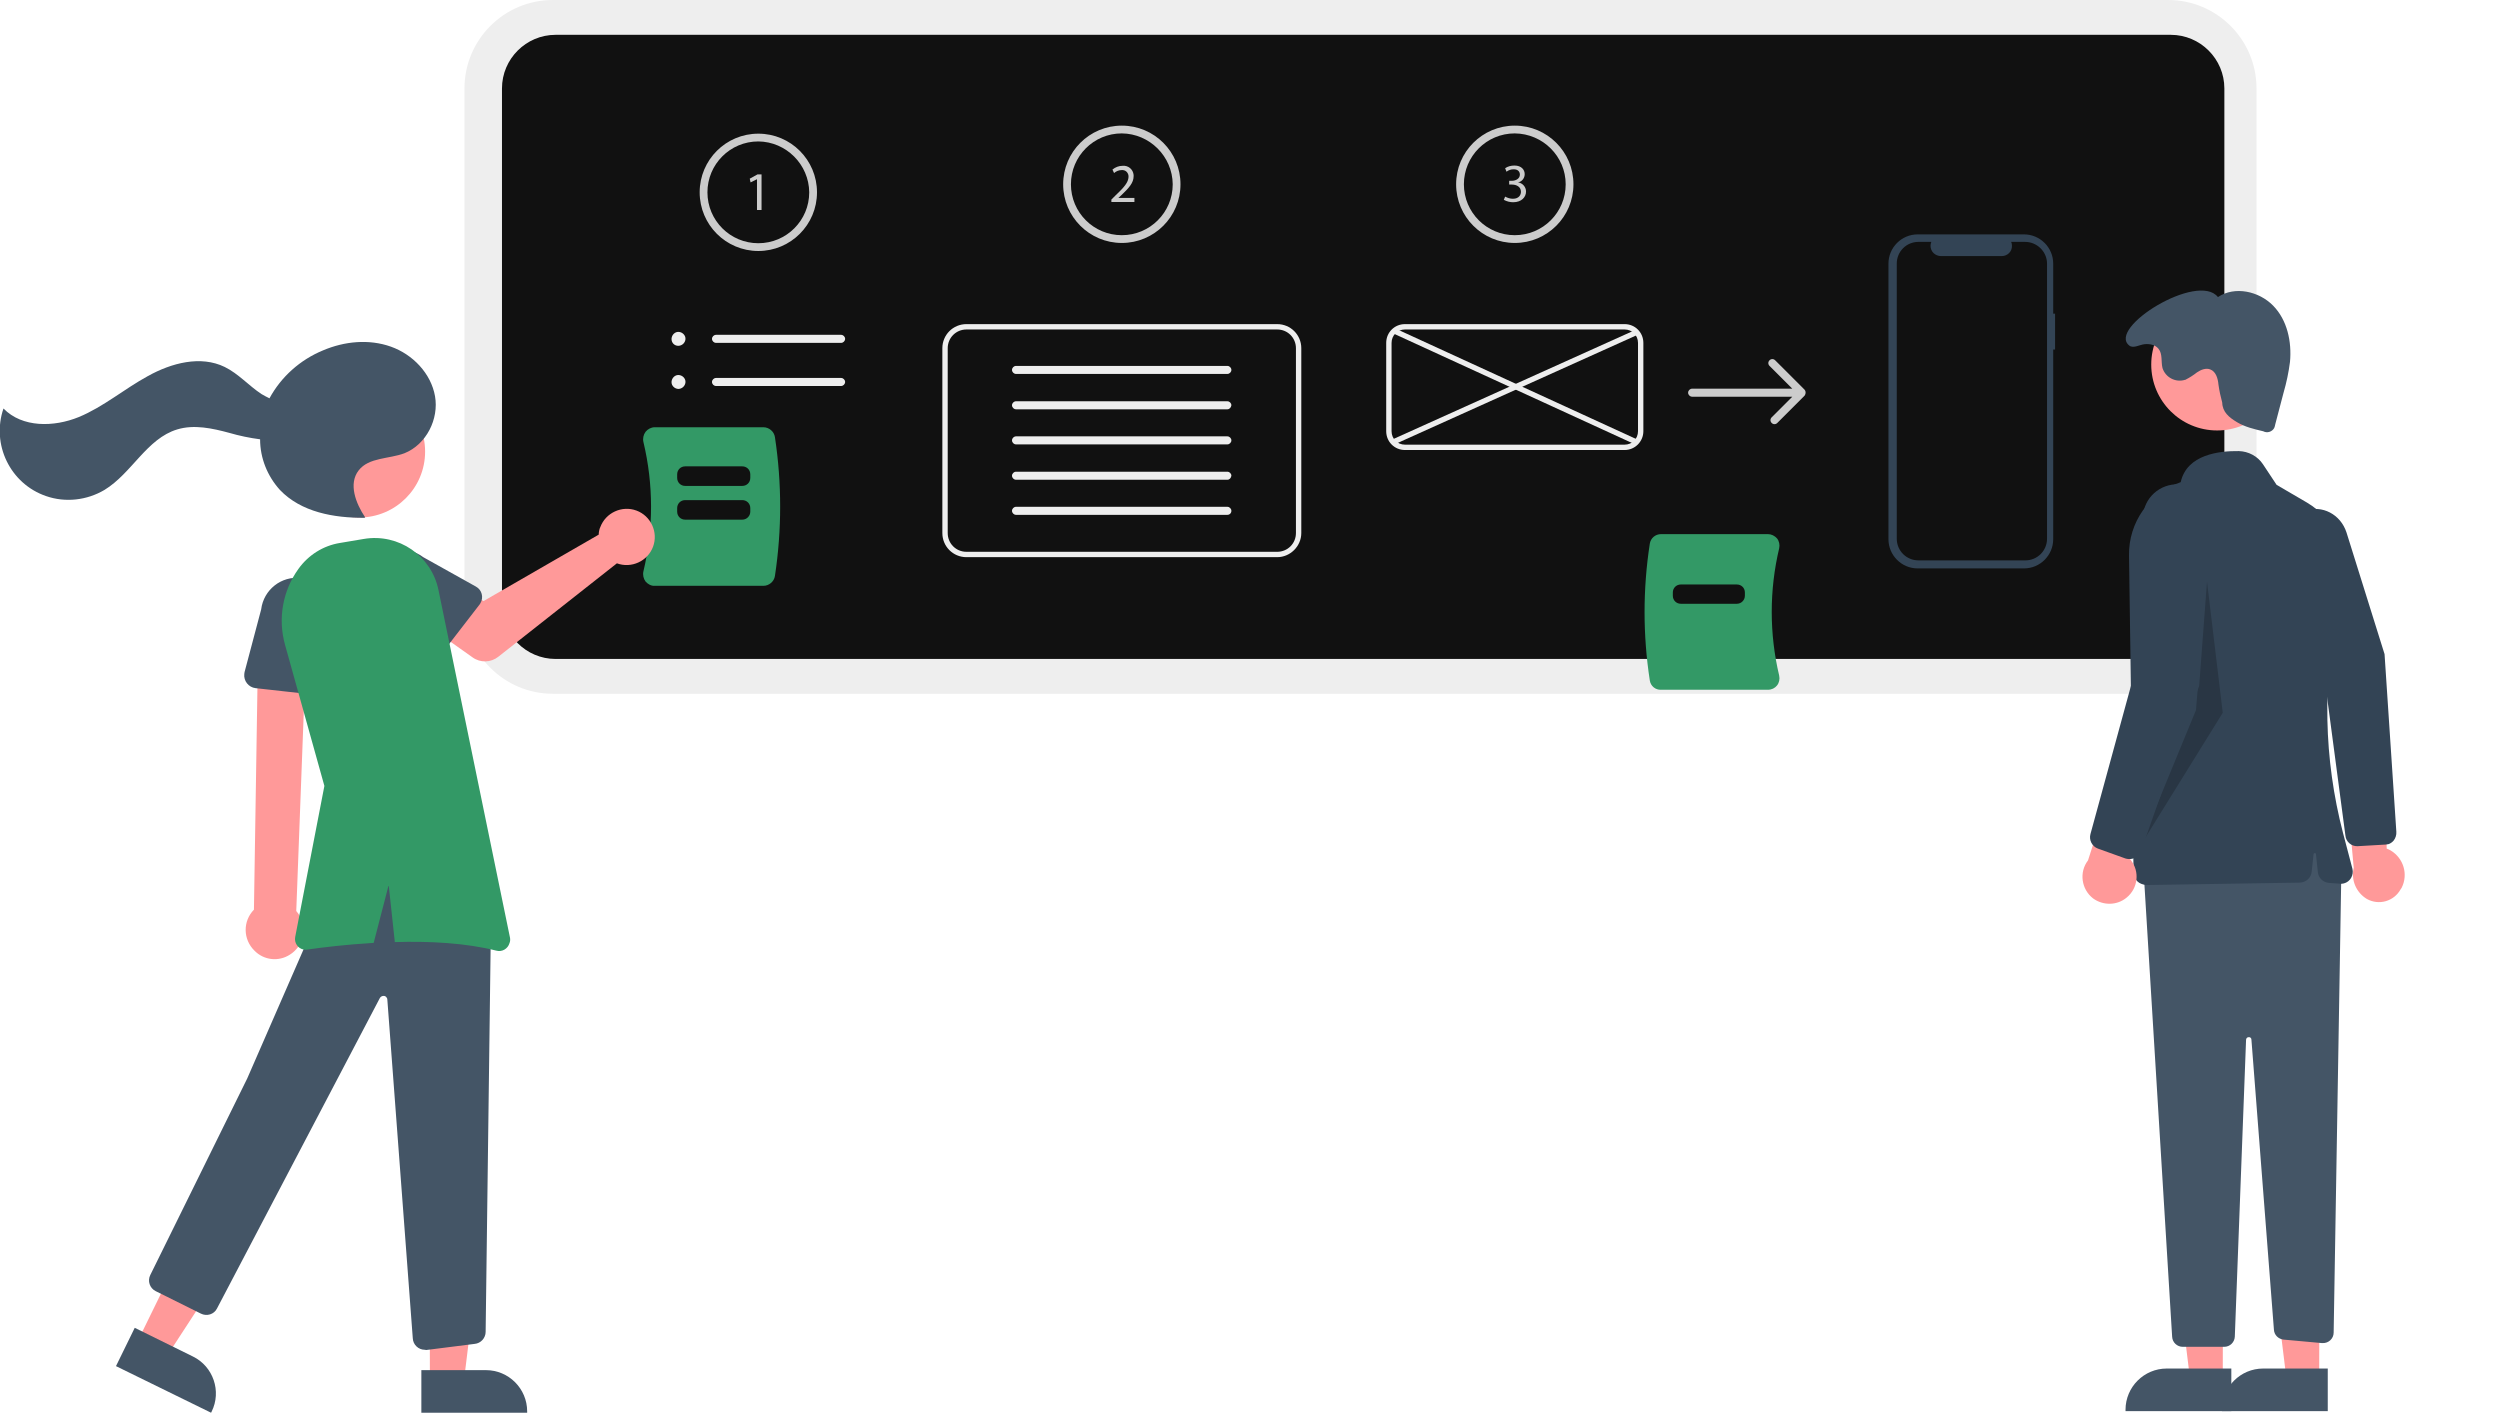
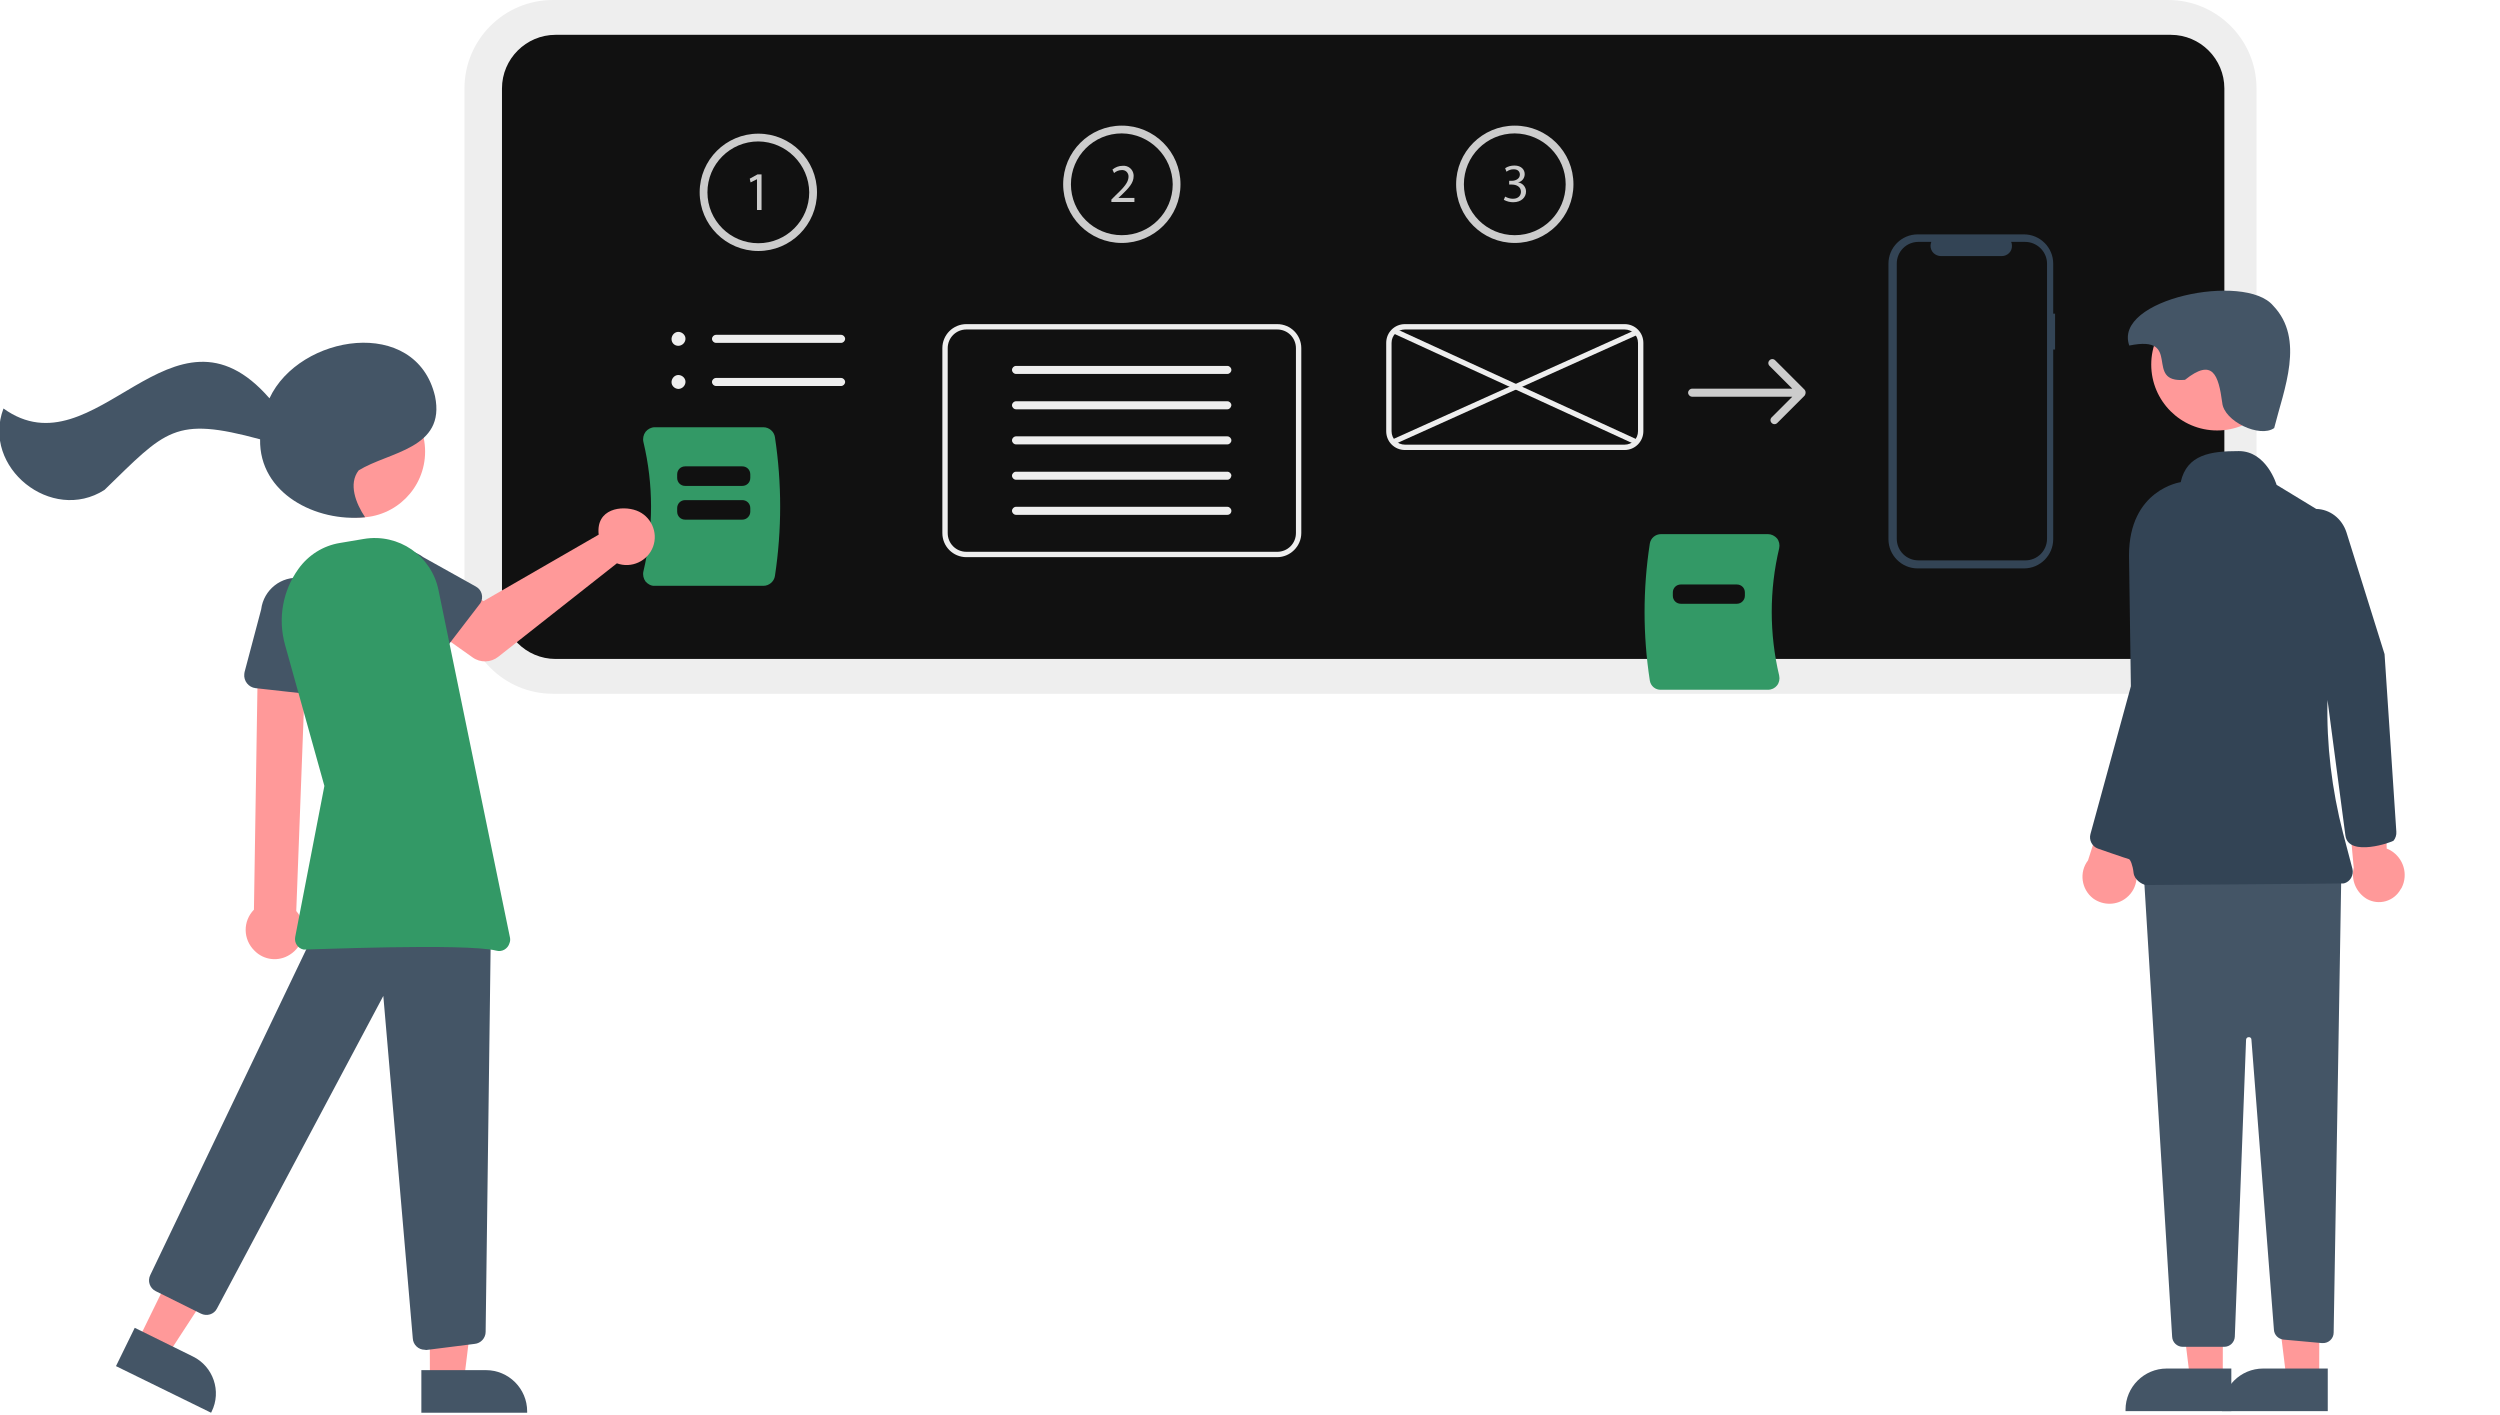
<svg xmlns="http://www.w3.org/2000/svg" viewBox="0 0 933.3 528">
-   <style>.st0{fill:#eee}.st1{fill:#111}.st2{fill:#ccc}.st3{fill:#345}.st4{fill:#396}.st5{fill:#f99}.st6{fill:#456}
+   <style>.st0{fill:#eee;}.st1{fill:#111;}.st2{fill:#CCC;}.st3{fill:#345;}.st4{fill:#396;}.st5{fill:#f99;}.st6{fill:#456;}
</style>
-   <path d="M809.4 259h-603c-18.2 0-33-14.8-33-33V33c0-18.2 14.8-33 33-33h603c18.2 0 33 14.8 33 33v193c0 18.2-14.8 33-33 33z" class="st0" />
-   <path d="M207.4 13c-11 0-20 9-20 20v193c0 11 9 20 20 20h603c11 0 20-9 20-20V33c0-11-9-20-20-20h-603z" class="st1" />
-   <path d="M283.1 93.7c-12.1 0-21.9-9.8-21.9-21.9 0-12.1 9.8-21.9 21.9-21.9 12.1 0 21.9 9.8 21.9 21.9 0 12.1-9.8 21.9-21.9 21.9zm0-40.9c-10.5 0-19 8.5-19 19s8.5 19 19 19 19-8.5 19-19c-.1-10.4-8.6-18.9-19-19z" class="st2" />
-   <path d="m282.6 66.9-2.4 1.2-.3-1.4 2.9-1.6h1.5v13.3h-1.7V66.9z" class="st2" />
-   <path d="M253.2 129.1c1.4 0 2.6-1.1 2.7-2.5s-1.1-2.6-2.5-2.7-2.6 1.1-2.7 2.5v.2c0 1.4 1.1 2.5 2.5 2.5zM253.2 145.2c1.4 0 2.6-1.1 2.7-2.5s-1.1-2.6-2.5-2.7-2.6 1.1-2.7 2.5v.2c0 1.3 1.1 2.4 2.5 2.5zM314 128h-46.7c-.8 0-1.5-.7-1.5-1.5s.7-1.5 1.5-1.5H314c.8 0 1.5.7 1.5 1.5s-.7 1.5-1.5 1.5zM314 144.1h-46.7c-.8 0-1.5-.7-1.5-1.5s.7-1.5 1.5-1.5H314c.8 0 1.5.7 1.5 1.5s-.7 1.5-1.5 1.5z" class="st0" />
-   <path d="M418.8 90.7c-12.1 0-21.9-9.8-21.9-21.9 0-12.1 9.8-21.9 21.9-21.9s21.9 9.8 21.9 21.9-9.8 21.9-21.9 21.9zm0-40.9c-10.5 0-19 8.5-19 19s8.5 19 19 19 19-8.5 19-19c-.1-10.4-8.6-18.9-19-19z" class="st2" />
-   <path d="M414.9 75.6v-1.1l1.4-1.4c3.4-3.2 4.9-5 5-7 .1-1.3-.8-2.5-2.1-2.6h-.5c-1 0-2 .4-2.8 1.1l-.6-1.3c1.1-.9 2.4-1.4 3.8-1.4 2.1-.2 3.9 1.3 4.1 3.4v.5c0 2.5-1.8 4.4-4.6 7.1l-1.1 1h6v1.5h-8.6z" class="st2" />
-   <path d="M476.8 208h-116c-5 0-9-4-9-9v-69c0-5 4-9 9-9h116c5 0 9 4 9 9v69c0 4.9-4.1 9-9 9z" class="st1" />
-   <path d="M458.2 139.6h-78.9c-.8 0-1.5-.7-1.5-1.5s.7-1.5 1.5-1.5h78.9c.8 0 1.5.7 1.5 1.5s-.7 1.5-1.5 1.5zM458.2 152.8h-78.9c-.8 0-1.5-.7-1.5-1.5s.7-1.5 1.5-1.5h78.9c.8 0 1.5.7 1.5 1.5-.1.8-.7 1.5-1.5 1.5zM458.2 165.9h-78.9c-.8 0-1.5-.7-1.5-1.5s.7-1.5 1.5-1.5h78.9c.8 0 1.5.7 1.5 1.5s-.7 1.5-1.5 1.5zM458.2 179.1h-78.9c-.8 0-1.5-.7-1.5-1.5s.7-1.5 1.5-1.5h78.9c.8 0 1.5.7 1.5 1.5-.1.8-.7 1.5-1.5 1.5zM458.2 192.2h-78.9c-.8 0-1.5-.7-1.5-1.5s.7-1.5 1.5-1.5h78.9c.8 0 1.5.7 1.5 1.5 0 .9-.7 1.5-1.5 1.5z" class="st0" />
-   <path d="M476.8 208h-116c-5 0-9-4-9-9v-69c0-5 4-9 9-9h116c5 0 9 4 9 9v69c0 4.9-4.1 9-9 9zm-116-85c-3.9 0-7 3.1-7 7v69c0 3.9 3.1 7 7 7h116c3.9 0 7-3.1 7-7v-69c0-3.9-3.1-7-7-7h-116z" class="st0" />
-   <path d="M565.5 90.7c-12.1 0-21.9-9.8-21.9-21.9 0-12.1 9.8-21.9 21.9-21.9s21.9 9.8 21.9 21.9c0 12.1-9.8 21.9-21.9 21.9zm0-40.9c-10.5 0-19 8.5-19 19s8.5 19 19 19 19-8.5 19-19c0-10.4-8.5-18.9-19-19z" class="st2" />
-   <path d="M561.9 73.4c.9.5 1.9.8 2.9.8 2.3 0 3-1.5 3-2.6 0-1.9-1.7-2.7-3.4-2.7h-1v-1.4h1c1.3 0 3-.7 3-2.3 0-1.1-.7-2-2.3-2-1 0-1.9.3-2.7.9l-.5-1.3c1-.7 2.2-1 3.5-1 2.6 0 3.8 1.6 3.8 3.2 0 1.5-1 2.8-2.5 3.1 1.7.2 3 1.7 3 3.4 0 2.1-1.7 4-4.8 4-1.2 0-2.4-.3-3.5-.9l.5-1.2z" class="st2" />
-   <path d="M606.5 168h-82c-3.9 0-7-3.1-7-7v-33c0-3.9 3.1-7 7-7h82c3.9 0 7 3.1 7 7v33c0 3.8-3.1 7-7 7zm-82-45c-2.8 0-5 2.2-5 5v33c0 2.8 2.2 5 5 5h82c2.8 0 5-2.2 5-5v-33c0-2.8-2.2-5-5-5h-82z" class="st0" />
-   <path d="m519.691 164.105 90.988-41.008.822 1.823-90.988 41.008z" class="st0" />
-   <path d="m520.021 124.432.834-1.818 90.436 41.492-.834 1.818z" class="st0" />
-   <path d="M673.9 145.8c-.1-.1-.1-.2-.2-.3l-11-11c-.6-.6-1.5-.6-2.1 0-.6.6-.6 1.5 0 2.1l8.5 8.5h-37.4c-.8 0-1.5.7-1.5 1.5s.7 1.5 1.5 1.5h37.4l-7.7 7.7c-.6.6-.6 1.5 0 2.1.6.6 1.5.6 2.1 0l10.2-10.2c.4-.6.5-1.3.2-1.9z" class="st2" />
-   <path d="M767.2 117.1h-.7V98.4c0-6-4.9-10.9-10.9-10.9h-39.7c-6 0-10.9 4.9-10.9 10.9v102.9c0 6 4.9 10.9 10.9 10.9h39.7c6 0 10.9-4.9 10.9-10.9v-70.8h.7v-13.4z" class="st3" />
-   <path d="M764.2 98.4v102.7c0 4.5-3.6 8.1-8.1 8.1h-39.9c-4.5 0-8.1-3.6-8.1-8.1V98.4c0-4.5 3.6-8.1 8.1-8.1h4.8c-.8 2 .1 4.2 2.1 5 .5.2 1 .3 1.4.3h22.8c2.1 0 3.9-1.7 3.8-3.9 0-.5-.1-1-.3-1.4h5.2c4.5 0 8.2 3.7 8.2 8.1z" class="st1" />
-   <path d="M241 217.1c-.8-1.1-1.1-2.5-.8-3.8 3.8-15.9 3.8-32.4 0-48.3-.3-1.3 0-2.7.8-3.8.8-1 2.1-1.7 3.4-1.7H285c2.1 0 4 1.6 4.3 3.7 2.6 17.2 2.6 34.6 0 51.8-.3 2.1-2.2 3.7-4.3 3.7h-40.5c-1.4.1-2.6-.6-3.5-1.6z" class="st4" />
-   <path d="M277.1 181.4h-21.3c-1.7 0-3-1.3-3-3v-1.3c0-1.7 1.3-3 3-3h21.3c1.7 0 3 1.3 3 3v1.3c0 1.7-1.3 3-3 3zM277.1 194h-21.3c-1.7 0-3-1.3-3-3v-1.3c0-1.7 1.3-3 3-3h21.3c1.7 0 3 1.3 3 3v1.3c0 1.6-1.3 3-3 3z" class="st1" />
-   <path d="M615.9 254c-2.6-16.9-2.6-34.1 0-51 .3-2.1 2.1-3.6 4.2-3.6H660c1.3 0 2.5.6 3.4 1.6.8 1 1.1 2.4.8 3.7-3.7 15.6-3.7 31.9 0 47.5.3 1.3 0 2.7-.8 3.7s-2 1.6-3.4 1.6h-39.9c-2.1.1-3.9-1.4-4.2-3.5z" class="st4" />
-   <path d="M648.4 225.4h-20.9c-1.7 0-3-1.3-3-3v-1.2c0-1.7 1.3-3 3-3h20.9c1.7 0 3 1.3 3 3v1.2c0 1.6-1.3 3-3 3z" class="st1" />
-   <path d="M896.6 331.4c2.5-5 .7-11-4.1-13.9-.5-.3-1-.5-1.5-.7l-.8-36.3-14.5 10.7 3 32.8c-1.1 4.5.9 9.2 4.9 11.6 4.5 2.5 10.1.9 12.6-3.6.1-.1.3-.4.4-.6z" class="st5" />
-   <path d="m890.5 315.3-10.4.6c-2.3.1-4.3-1.7-4.5-3.9l-8.6-64.9-14-39.6c-1.2-3.3-1-6.9.4-10.1 1.3-3.1 3.9-5.6 7.1-6.7 6.4-2.3 13.3 1.3 15.5 8.1l14.2 45.4 4.4 66.3c.1 1.2-.3 2.4-1 3.3-.5.6-1.1 1-1.8 1.3-.6.1-1 .2-1.3.2z" class="st3" />
-   <path d="M829.8 514.9h-12.2l-5.8-47.3h18.1z" class="st5" />
-   <path d="M833 526.8h-39.5v-.5c0-8.5 6.9-15.4 15.4-15.4H833v15.9z" class="st6" />
-   <path d="M865.8 514.9h-12.2l-5.8-47.3h18.1z" class="st5" />
-   <path d="M869 526.8h-39.5v-.5c0-8.5 6.9-15.4 15.4-15.4H869v15.9zM874.1 323.8l-2.9 173.7c0 2.2-1.9 4-4.1 3.9h-.3l-14.3-1.3c-1.9-.2-3.5-1.7-3.6-3.7l-8.4-108.3c0-.6-.5-1-1.1-.9-.5 0-.9.5-.9 1L834.3 499c-.1 2.1-1.8 3.8-4 3.8h-15.4c-2.1 0-3.9-1.6-4-3.8l-10.8-176.2 64-16 10 17z" class="st6" />
-   <circle cx="827.7" cy="136.1" r="24.6" class="st5" />
-   <path d="M797.9 329c-.9-.8-1.4-2-1.4-3.2l-1.7-118.4c-.2-12.4 7.6-23.4 19.3-27.4 2.3-10.4 14.5-11.7 21.7-11.6 3.6.1 7 1.9 9 4.9l5.1 7.7 11.3 6.6c10.7 6.3 16.2 18.7 13.5 30.8l-1.7 7.9c-6.1 28-5.5 57 1.7 84.7l3.5 13.3c.6 2.4-.8 4.9-3.2 5.5-.5.1-1 .2-1.5.1l-4.1-.3c-2.2-.2-3.9-1.9-4.1-4l-.7-6.7c0-.3-.3-.5-.5-.4-.2 0-.4.2-.4.4l-.7 6.5c-.2 2.3-2.1 4-4.4 4.1l-57.4.9h-.1c-1.3-.2-2.4-.6-3.2-1.4z" class="st3" />
-   <path d="M829.6 150.3c.1 3.5 2.5 5.5 5.5 7.3s6.4 2.6 9.8 3.4c1.5.8 3.3.2 4.1-1.2.2-.4.3-.9.4-1.4l3.1-11.8c1.1-3.8 1.9-7.6 2.4-11.5.7-7.5-1-15.6-6.3-21s-14.3-7.4-20.6-3.2c-7.5-9.5-41.5 11.5-33.1 18.1 1.5 1.2 3.8-.3 5.7-.5s4 .2 5.2 1.7c1.6 1.9.9 4.8 1.5 7.2 1.1 3.5 4.9 5.5 8.4 4.4h.1c1.6-.8 3-1.7 4.4-2.8 1.5-1 3.3-1.7 4.9-1.1 2.2.8 2.9 3.5 3.1 5.7.3 2.2.8 4.5 1.4 6.7z" class="st6" />
-   <path d="m823.8 216.1-4 49-21 51 31-50z" style="opacity:.2;enable-background:new" />
-   <path d="M793.9 335.1c4.3-3.5 5-9.8 1.5-14.1-.4-.5-.8-.9-1.2-1.3l13.4-33.1-18.2 3.7-9.9 30.9c-3.4 4.4-2.5 10.8 1.9 14.2 3.7 2.7 8.9 2.7 12.5-.3z" class="st5" />
-   <path d="m793.5 320.5-10.3-3.7c-2.2-.8-3.4-3.2-2.8-5.4l17-62.2L800 193c.3-7.1 6.3-12.5 13.4-12.2 7.1.3 12.5 6.3 12.2 13.4v.4L821 256l-21.7 61.7c-.7 1.9-2.5 3.1-4.6 3-.4 0-.8-.1-1.2-.2z" class="st3" />
-   <path d="m51.4 500.7 11 5.4 26-39.9-16.2-8z" class="st5" />
-   <path d="M50.3 495.7 72 506.4c7.6 3.7 10.8 13 7 20.6l-.2.4L43.3 510l7-14.3z" class="st6" />
-   <path d="M160.5 519.5h12.2l5.8-47.3h-18.1z" class="st5" />
-   <path d="M157.3 511.5h24.1c8.5 0 15.4 6.9 15.4 15.4v.5h-39.5v-15.9z" class="st6" />
-   <circle cx="134.1" cy="168.6" r="24.6" class="st5" />
-   <path d="M158.6 503.9c-2.4 0-4.4-1.9-4.5-4.3l-9.5-126.4c0-.8-.7-1.5-1.5-1.4-.5 0-1 .3-1.3.8L81 488.5c-1.1 2.2-3.8 3-6 1.9L58.1 482c-2.2-1.1-3.1-3.8-2-6l36.2-73.4 24-55c9.3-18.2 19.1-27.7 30.1-28.8 11.3-1.1 23.3 6.6 36.8 23.7l.1.1v.2l-2 154.4c0 2.3-1.8 4.3-4.1 4.5L159 504c-.1-.1-.3-.1-.4-.1z" class="st6" />
-   <path d="M108.2 356.4c5-3.1 6.6-9.7 3.5-14.8-.3-.5-.7-1-1.1-1.5l3.7-97.9-18 2.2-1.5 95.2c-4.2 4.3-4.1 11.1.2 15.3 3.5 3.6 9 4.2 13.2 1.5z" class="st5" />
-   <path d="m119.6 259.6-24.2-2.7c-2.6-.3-4.5-2.7-4.2-5.3 0-.2.1-.5.1-.7l6.2-23.4c.9-7.3 7.5-12.6 14.9-11.7 7.3.9 12.5 7.5 11.7 14.8l.8 24.2c.1 2.7-2 4.9-4.7 5-.1-.2-.4-.2-.6-.2z" class="st6" />
-   <path d="M223.7 198c-.1.5-.2 1.1-.2 1.6l-43 24.8-10.4-6-11.2 14.6 17.5 12.4c2.9 2.1 6.8 2 9.6-.2l44.3-34.9c5.4 2 11.5-.8 13.5-6.2s-.8-11.5-6.2-13.5-11.5.8-13.5 6.2c-.2.3-.3.8-.4 1.2z" class="st5" />
-   <path d="m179.1 225.6-13.9 18c-1.5 2-4.3 2.3-6.3.8-.2-.1-.3-.3-.5-.4l-15.7-16.3c-5.4-4.2-6.4-12.1-2.2-17.5s12-6.4 17.5-2.2l19.7 11c2.2 1.2 2.9 4 1.7 6.1-.1.1-.2.3-.3.5z" class="st6" />
-   <path d="m190.4 350.1-26.7-129.8c-2.6-12.8-14.9-21.3-27.9-19.1l-8.9 1.5c-6.2 1-11.8 4.5-15.5 9.7-5.9 8.2-7.7 18.6-5 28.3l14.7 52.7-10.9 56.4c-.4 2.2 1 4.3 3.2 4.7.4.1.9.1 1.3 0 5.5-.8 14.5-1.9 24.8-2.5l5.6-21.6 2.3 21.3c12.7-.4 26.5.3 37.9 3.2 2.1.6 4.3-.7 4.9-2.8.3-.7.3-1.4.2-2z" class="st4" />
-   <path d="M162.4 147.9c-1.5-8.5-8.3-15.6-16.5-18.5s-17.3-2-25.3 1.4c-8.5 3.5-15.6 9.8-20 17.9-1-.5-2-1-3-1.6-4.7-3.1-8.6-7.6-13.7-10.1-9-4.4-19.9-1.5-28.7 3.4-8.8 4.8-16.6 11.5-25.8 15.3-9.3 3.8-21.1 4-28.1-3.2-4.6 13.4 2.5 28.1 15.9 32.7 7.2 2.5 15.2 1.6 21.8-2.3 10.2-6.2 15.8-19.2 27.2-22.6 6.3-1.9 13.1-.4 19.4 1.3 3.8 1.1 7.6 1.9 11.5 2.4 0 7 2.7 13.7 7.4 18.9 7.9 8.3 20.2 10.5 31.6 10.4l.2-.2c-3.5-5.2-6.3-12.5-2.4-17.5 3.8-4.9 11.3-4.2 17.1-6.4 8.2-3.3 12.9-12.8 11.4-21.3z" class="st6" />
+   <path class="st0" d="M809.4,259h-603c-18.2,0-33-14.8-33-33V33c0-18.2,14.8-33,33-33h603c18.2,0,33,14.8,33,33v193C842.4,244.2,827.6,259,809.4,259z" />
+   <path class="st1" d="M207.4,13c-11,0-20,9-20,20v193c0,11,9,20,20,20h603c11,0,20-9,20-20V33c0-11-9-20-20-20H207.4L207.4,13z" />
+   <path class="st2" d="M283.1,93.7c-12.1,0-21.9-9.8-21.9-21.9s9.8-21.9,21.9-21.9S305,59.7,305,71.8S295.2,93.7,283.1,93.7zM283.1,52.8c-10.5,0-19,8.5-19,19s8.5,19,19,19s19-8.5,19-19C302,61.4,293.5,52.9,283.1,52.8z" />
+   <path class="st2" d="M282.6,66.9l-2.4,1.2l-0.3-1.4l2.9-1.6h1.5v13.3h-1.7V66.9z" />
+   <path class="st0" d="M253.2,129.1c1.4,0,2.6-1.1,2.7-2.5s-1.1-2.6-2.5-2.7s-2.6,1.1-2.7,2.5v0.2C250.7,128,251.8,129.1,253.2,129.1zM253.2,145.2c1.4,0,2.6-1.1,2.7-2.5s-1.1-2.6-2.5-2.7s-2.6,1.1-2.7,2.5v0.2C250.7,144,251.8,145.1,253.2,145.2zM314,128h-46.7c-0.8,0-1.5-0.7-1.5-1.5s0.7-1.5,1.5-1.5H314c0.8,0,1.5,0.7,1.5,1.5S314.8,128,314,128zM314,144.1h-46.7c-0.8,0-1.5-0.7-1.5-1.5s0.7-1.5,1.5-1.5H314c0.8,0,1.5,0.7,1.5,1.5S314.8,144.1,314,144.1z" />
+   <path class="st2" d="M418.8,90.7c-12.1,0-21.9-9.8-21.9-21.9s9.8-21.9,21.9-21.9s21.9,9.8,21.9,21.9S430.9,90.7,418.8,90.7zM418.8,49.8c-10.5,0-19,8.5-19,19s8.5,19,19,19s19-8.5,19-19C437.7,58.4,429.2,49.9,418.8,49.8z" />
+   <path class="st2" d="M414.9,75.6v-1.1l1.4-1.4c3.4-3.2,4.9-5,5-7c0.1-1.3-0.8-2.5-2.1-2.6h-0.5c-1,0-2,0.4-2.8,1.1l-0.6-1.3c1.1-0.9,2.4-1.4,3.8-1.4c2.1-0.2,3.9,1.3,4.1,3.4v0.5c0,2.5-1.8,4.4-4.6,7.1l-1.1,1h6v1.5h-8.6L414.9,75.6z" />
+   <path class="st1" d="M476.8,208h-116c-5,0-9-4-9-9v-69c0-5,4-9,9-9h116c5,0,9,4,9,9v69C485.8,203.9,481.7,208,476.8,208z" />
+   <path class="st0" d="M458.2,139.6h-78.9c-0.8,0-1.5-0.7-1.5-1.5s0.7-1.5,1.5-1.5h78.9c0.8,0,1.5,0.7,1.5,1.5S459,139.6,458.2,139.6zM458.2,152.8h-78.9c-0.8,0-1.5-0.7-1.5-1.5s0.7-1.5,1.5-1.5h78.9c0.8,0,1.5,0.7,1.5,1.5C459.6,152.1,459,152.8,458.2,152.8zM458.2,165.9h-78.9c-0.8,0-1.5-0.7-1.5-1.5s0.7-1.5,1.5-1.5h78.9c0.8,0,1.5,0.7,1.5,1.5S459,165.9,458.2,165.9zM458.2,179.1h-78.9c-0.8,0-1.5-0.7-1.5-1.5s0.7-1.5,1.5-1.5h78.9c0.8,0,1.5,0.7,1.5,1.5C459.6,178.4,459,179.1,458.2,179.1zM458.2,192.2h-78.9c-0.8,0-1.5-0.7-1.5-1.5s0.7-1.5,1.5-1.5h78.9c0.8,0,1.5,0.7,1.5,1.5C459.7,191.6,459,192.2,458.2,192.2z" />
+   <path class="st0" d="M476.8,208h-116c-5,0-9-4-9-9v-69c0-5,4-9,9-9h116c5,0,9,4,9,9v69C485.8,203.9,481.7,208,476.8,208zM360.8,123c-3.9,0-7,3.1-7,7v69c0,3.9,3.1,7,7,7h116c3.9,0,7-3.1,7-7v-69c0-3.9-3.1-7-7-7H360.8z" />
+   <path class="st2" d="M565.5,90.7c-12.1,0-21.9-9.8-21.9-21.9s9.8-21.9,21.9-21.9s21.9,9.8,21.9,21.9S577.6,90.7,565.5,90.7zM565.5,49.8c-10.5,0-19,8.5-19,19s8.5,19,19,19s19-8.5,19-19C584.5,58.4,576,49.9,565.5,49.8z" />
+   <path class="st2" d="M561.9,73.4c0.9,0.5,1.9,0.8,2.9,0.8c2.3,0,3-1.5,3-2.6c0-1.9-1.7-2.7-3.4-2.7h-1v-1.4h1c1.3,0,3-0.7,3-2.3c0-1.1-0.7-2-2.3-2c-1,0-1.9,0.3-2.7,0.9l-0.5-1.3c1-0.7,2.2-1,3.5-1c2.6,0,3.8,1.6,3.8,3.2c0,1.5-1,2.8-2.5,3.1c1.7,0.2,3,1.7,3,3.4c0,2.1-1.7,4-4.8,4c-1.2,0-2.4-0.3-3.5-0.9C561.4,74.6,561.9,73.4,561.9,73.4z" />
+   <path class="st0" d="M606.5,168h-82c-3.9,0-7-3.1-7-7v-33c0-3.9,3.1-7,7-7h82c3.9,0,7,3.1,7,7v33C613.5,164.8,610.4,168,606.5,168zM524.5,123c-2.8,0-5,2.2-5,5v33c0,2.8,2.2,5,5,5h82c2.8,0,5-2.2,5-5v-33c0-2.8-2.2-5-5-5H524.5z" />
+   <path class="st0" d="M519.7,164.1l91-41l0.8,1.8l-91,41L519.7,164.1z" />
+   <path class="st0" d="M520,124.4l0.8-1.8l90.4,41.5l-0.8,1.8L520,124.4z" />
+   <path class="st2" d="M673.9,145.8c-0.1-0.1-0.1-0.2-0.2-0.3l-11-11c-0.6-0.6-1.5-0.6-2.1,0s-0.6,1.5,0,2.1l8.5,8.5h-37.4c-0.8,0-1.5,0.7-1.5,1.5s0.7,1.5,1.5,1.5h37.4l-7.7,7.7c-0.6,0.6-0.6,1.5,0,2.1s1.5,0.6,2.1,0l10.2-10.2C674.1,147.1,674.2,146.4,673.9,145.8L673.9,145.8z" />
+   <path class="st3" d="M767.2,117.1h-0.7V98.4c0-6-4.9-10.9-10.9-10.9h-39.7c-6,0-10.9,4.9-10.9,10.9v102.9c0,6,4.9,10.9,10.9,10.9h39.7c6,0,10.9-4.9,10.9-10.9v-70.8h0.7V117.1z" />
+   <path class="st1" d="M764.2,98.4v102.7c0,4.5-3.6,8.1-8.1,8.1h-39.9c-4.5,0-8.1-3.6-8.1-8.1V98.4c0-4.5,3.6-8.1,8.1-8.1h4.8c-0.8,2,0.1,4.2,2.1,5c0.5,0.2,1,0.3,1.4,0.3h22.8c2.1,0,3.9-1.7,3.8-3.9c0-0.5-0.1-1-0.3-1.4h5.2C760.5,90.3,764.2,94,764.2,98.4z" />
+   <path class="st4" d="M241,217.1c-0.8-1.1-1.1-2.5-0.8-3.8c3.8-15.9,3.8-32.4,0-48.3c-0.3-1.3,0-2.7,0.8-3.8c0.8-1,2.1-1.7,3.4-1.7H285c2.1,0,4,1.6,4.3,3.7c2.6,17.2,2.6,34.6,0,51.8c-0.3,2.1-2.2,3.7-4.3,3.7h-40.5C243.1,218.8,241.9,218.1,241,217.1L241,217.1z" />
+   <path class="st1" d="M277.1,181.4h-21.3c-1.7,0-3-1.3-3-3v-1.3c0-1.7,1.3-3,3-3h21.3c1.7,0,3,1.3,3,3v1.3C280.1,180.1,278.8,181.4,277.1,181.4zM277.1,194h-21.3c-1.7,0-3-1.3-3-3v-1.3c0-1.7,1.3-3,3-3h21.3c1.7,0,3,1.3,3,3v1.3C280.1,192.6,278.8,194,277.1,194z" />
+   <path class="st4" d="M615.9,254c-2.6-16.9-2.6-34.1,0-51c0.3-2.1,2.1-3.6,4.2-3.6H660c1.3,0,2.5,0.6,3.4,1.6c0.8,1,1.1,2.4,0.8,3.7c-3.7,15.6-3.7,31.9,0,47.5c0.3,1.3,0,2.7-0.8,3.7s-2,1.6-3.4,1.6h-39.9C618,257.6,616.2,256.1,615.9,254L615.9,254z" />
+   <path class="st1" d="M648.4,225.4h-20.9c-1.7,0-3-1.3-3-3v-1.2c0-1.7,1.3-3,3-3h20.9c1.7,0,3,1.3,3,3v1.2C651.4,224,650.1,225.4,648.4,225.4z" />
+   <path class="st5" d="M896.6,331.4c2.5-5,0.7-11-4.1-13.9c-0.5-0.3-1-0.5-1.5-0.7l-0.8-36.3l-14.5,10.7l3,32.8c-1.1,4.5,0.9,9.2,4.9,11.6c4.5,2.5,10.1,0.9,12.6-3.6C896.3,331.9,896.5,331.6,896.6,331.4L896.6,331.4z" />
+   <path class="st5" d="M829.8,514.9h-12.2l-5.8-47.3h18.1L829.8,514.9z" />
+   <path class="st6" d="M833,526.8h-39.5v-0.5c0-8.5,6.9-15.4,15.4-15.4H833V526.8z" />
+   <path class="st5" d="M865.8,514.9h-12.2l-5.8-47.3h18.1L865.8,514.9z" />
+   <path class="st6" d="M869,526.8h-39.5v-0.5c0-8.5,6.9-15.4,15.4-15.4H869V526.8zM874.1,323.8l-2.9,173.7c0,2.2-1.9,4-4.1,3.9h-0.3l-14.3-1.3c-1.9-0.2-3.5-1.7-3.6-3.7l-8.4-108.3c0-0.6-0.5-1-1.1-0.9c-0.5,0-0.9,0.5-0.9,1L834.3,499c-0.1,2.1-1.8,3.8-4,3.8h-15.4c-2.1,0-3.9-1.6-4-3.8l-10.8-176.2l64-16L874.1,323.8z" />
+   <circle class="st5" cx="827.7" cy="136.1" r="24.6" />
+   <path class="st6" d="M829.6,150.3c0.6,7,14.1,13.3,19.4,9.5c3.6-14.4,11.6-33.2-0.4-45.7c-10.5-12.5-59.9-2.5-53.7,14.9c20.4-4.2,5,14.2,20.8,12.8C826.1,133.5,828.2,140,829.6,150.3L829.6,150.3z" />
+   <path class="st5" d="M793.9,335.1c4.3-3.5,5-9.8,1.5-14.1c-0.4-0.5-0.8-0.9-1.2-1.3l13.4-33.1l-18.2,3.7l-9.9,30.9c-3.4,4.4-2.5,10.8,1.9,14.2C785.1,338.1,790.3,338.1,793.9,335.1L793.9,335.1z" />
+   <path class="st3" d="M890.2,244.2L876,198.8c-1.7-5.3-6.3-8.7-11.3-8.8l-14.8-9c0,0-3.7-12.6-14.1-12.6s-19.4,1.2-21.7,11.6c0,0-19.3,2.7-19.3,27.4l0.7,48.8l-15.1,55.2c-0.6,2.2,0.6,4.6,2.8,5.4c0,0,10.9,3.8,11.5,3.9s1.5,2.3,1.8,5.1s3.3,4.4,4.6,4.6h0.1c0,0,73.3-0.5,73.8-0.6c2.4-0.6,3.8-3.1,3.2-5.5l-3.5-13.3c-4.2-16.3-6.2-33-5.8-49.7l6.7,50.7c1.2,8.1,17.5,2.4,18,1.8c0.7-0.9,1.1-2.1,1-3.3L890.2,244.2z" />
+   <path class="st5" d="M51.4,500.7l11,5.4l26-39.9l-16.2-8L51.4,500.7z" />
+   <path class="st6" d="M50.3,495.7L72,506.4c7.6,3.7,10.8,13,7,20.6l-0.2,0.4L43.3,510L50.3,495.7z" />
+   <path class="st5" d="M160.5,519.5h12.2l5.8-47.3h-18.1L160.5,519.5z" />
+   <path class="st6" d="M157.3,511.5h24.1c8.5,0,15.4,6.9,15.4,15.4v0.5h-39.5V511.5L157.3,511.5z" />
+   <circle class="st5" cx="134.1" cy="168.6" r="24.6" />
+   <path class="st6" d="M158.6,503.9c-2.4,0-4.4-1.9-4.5-4.3l-11-127.8L81,488.5c-1.1,2.2-3.8,3-6,1.9L58.1,482c-2.2-1.1-3.1-3.8-2-6L129,323.8l54.3,18.8v0.2l-2,154.4c0,2.3-1.8,4.3-4.1,4.5L159,504C158.9,503.9,158.7,503.9,158.6,503.9z" />
+   <path class="st5" d="M108.2,356.4c5-3.1,6.6-9.7,3.5-14.8c-0.3-0.5-0.7-1-1.1-1.5l3.7-97.9l-18,2.2l-1.5,95.2c-4.2,4.3-4.1,11.1,0.2,15.3C98.5,358.5,104,359.1,108.2,356.4z" />
+   <path class="st6" d="M119.6,259.6l-24.2-2.7c-2.6-0.3-4.5-2.7-4.2-5.3c0-0.2,0.1-0.5,0.1-0.7l6.2-23.4c0.9-7.3,7.5-12.6,14.9-11.7c7.3,0.9,12.5,7.5,11.7,14.8l0.8,24.2c0.1,2.7-2,4.9-4.7,5C120.1,259.6,119.8,259.6,119.6,259.6L119.6,259.6z" />
+   <path class="st5" d="M223.5,199.6l-43,24.8l-10.4-6L158.9,233l17.5,12.4c2.9,2.1,6.8,2,9.6-0.2l44.3-34.9c5.4,2,11.5-0.8,13.5-6.2s-0.8-11.5-6.2-13.5S222.4,189.8,223.5,199.6z" />
+   <path class="st6" d="M165.2,243.6c-1.5,2-4.3,2.3-6.3,0.8c-0.2-0.1-0.3-0.3-0.5-0.4l-15.7-16.3c-5.4-4.2-6.4-12.1-2.2-17.5s12-6.4,17.5-2.2l19.7,11c2.2,1.2,2.9,4,1.7,6.1C179.3,225.2,165.2,243.6,165.2,243.6z" />
+   <path class="st4" d="M190.4,350.1l-26.7-129.8c-2.6-12.8-14.9-21.3-27.9-19.1l-8.9,1.5c-6.2,1-11.8,4.5-15.5,9.7c-5.9,8.2-7.7,18.6-5,28.3l14.7,52.7l-10.9,56.4c-0.4,2.2,1,4.3,3.2,4.7c0.4,0.1,60.5-2.5,71.9,0.4c2.1,0.6,4.3-0.7,4.9-2.8C190.5,351.4,190.5,350.7,190.4,350.1L190.4,350.1z" />
+   <path class="st6" d="M162.4,147.9c-7.1-30.1-50.7-23.1-61.8,0.8c-36.4-41.9-64.9,28.5-99.3,3.8c-8.3,22,18,43,37.7,30.4c23-22.3,26-27.6,58.1-18.9c-0.4,20.3,21,31,39.2,29.1c-3.5-5.2-6.3-12.5-2.4-17.5C145.2,168.6,166.5,167.6,162.4,147.9L162.4,147.9z" />
</svg>
